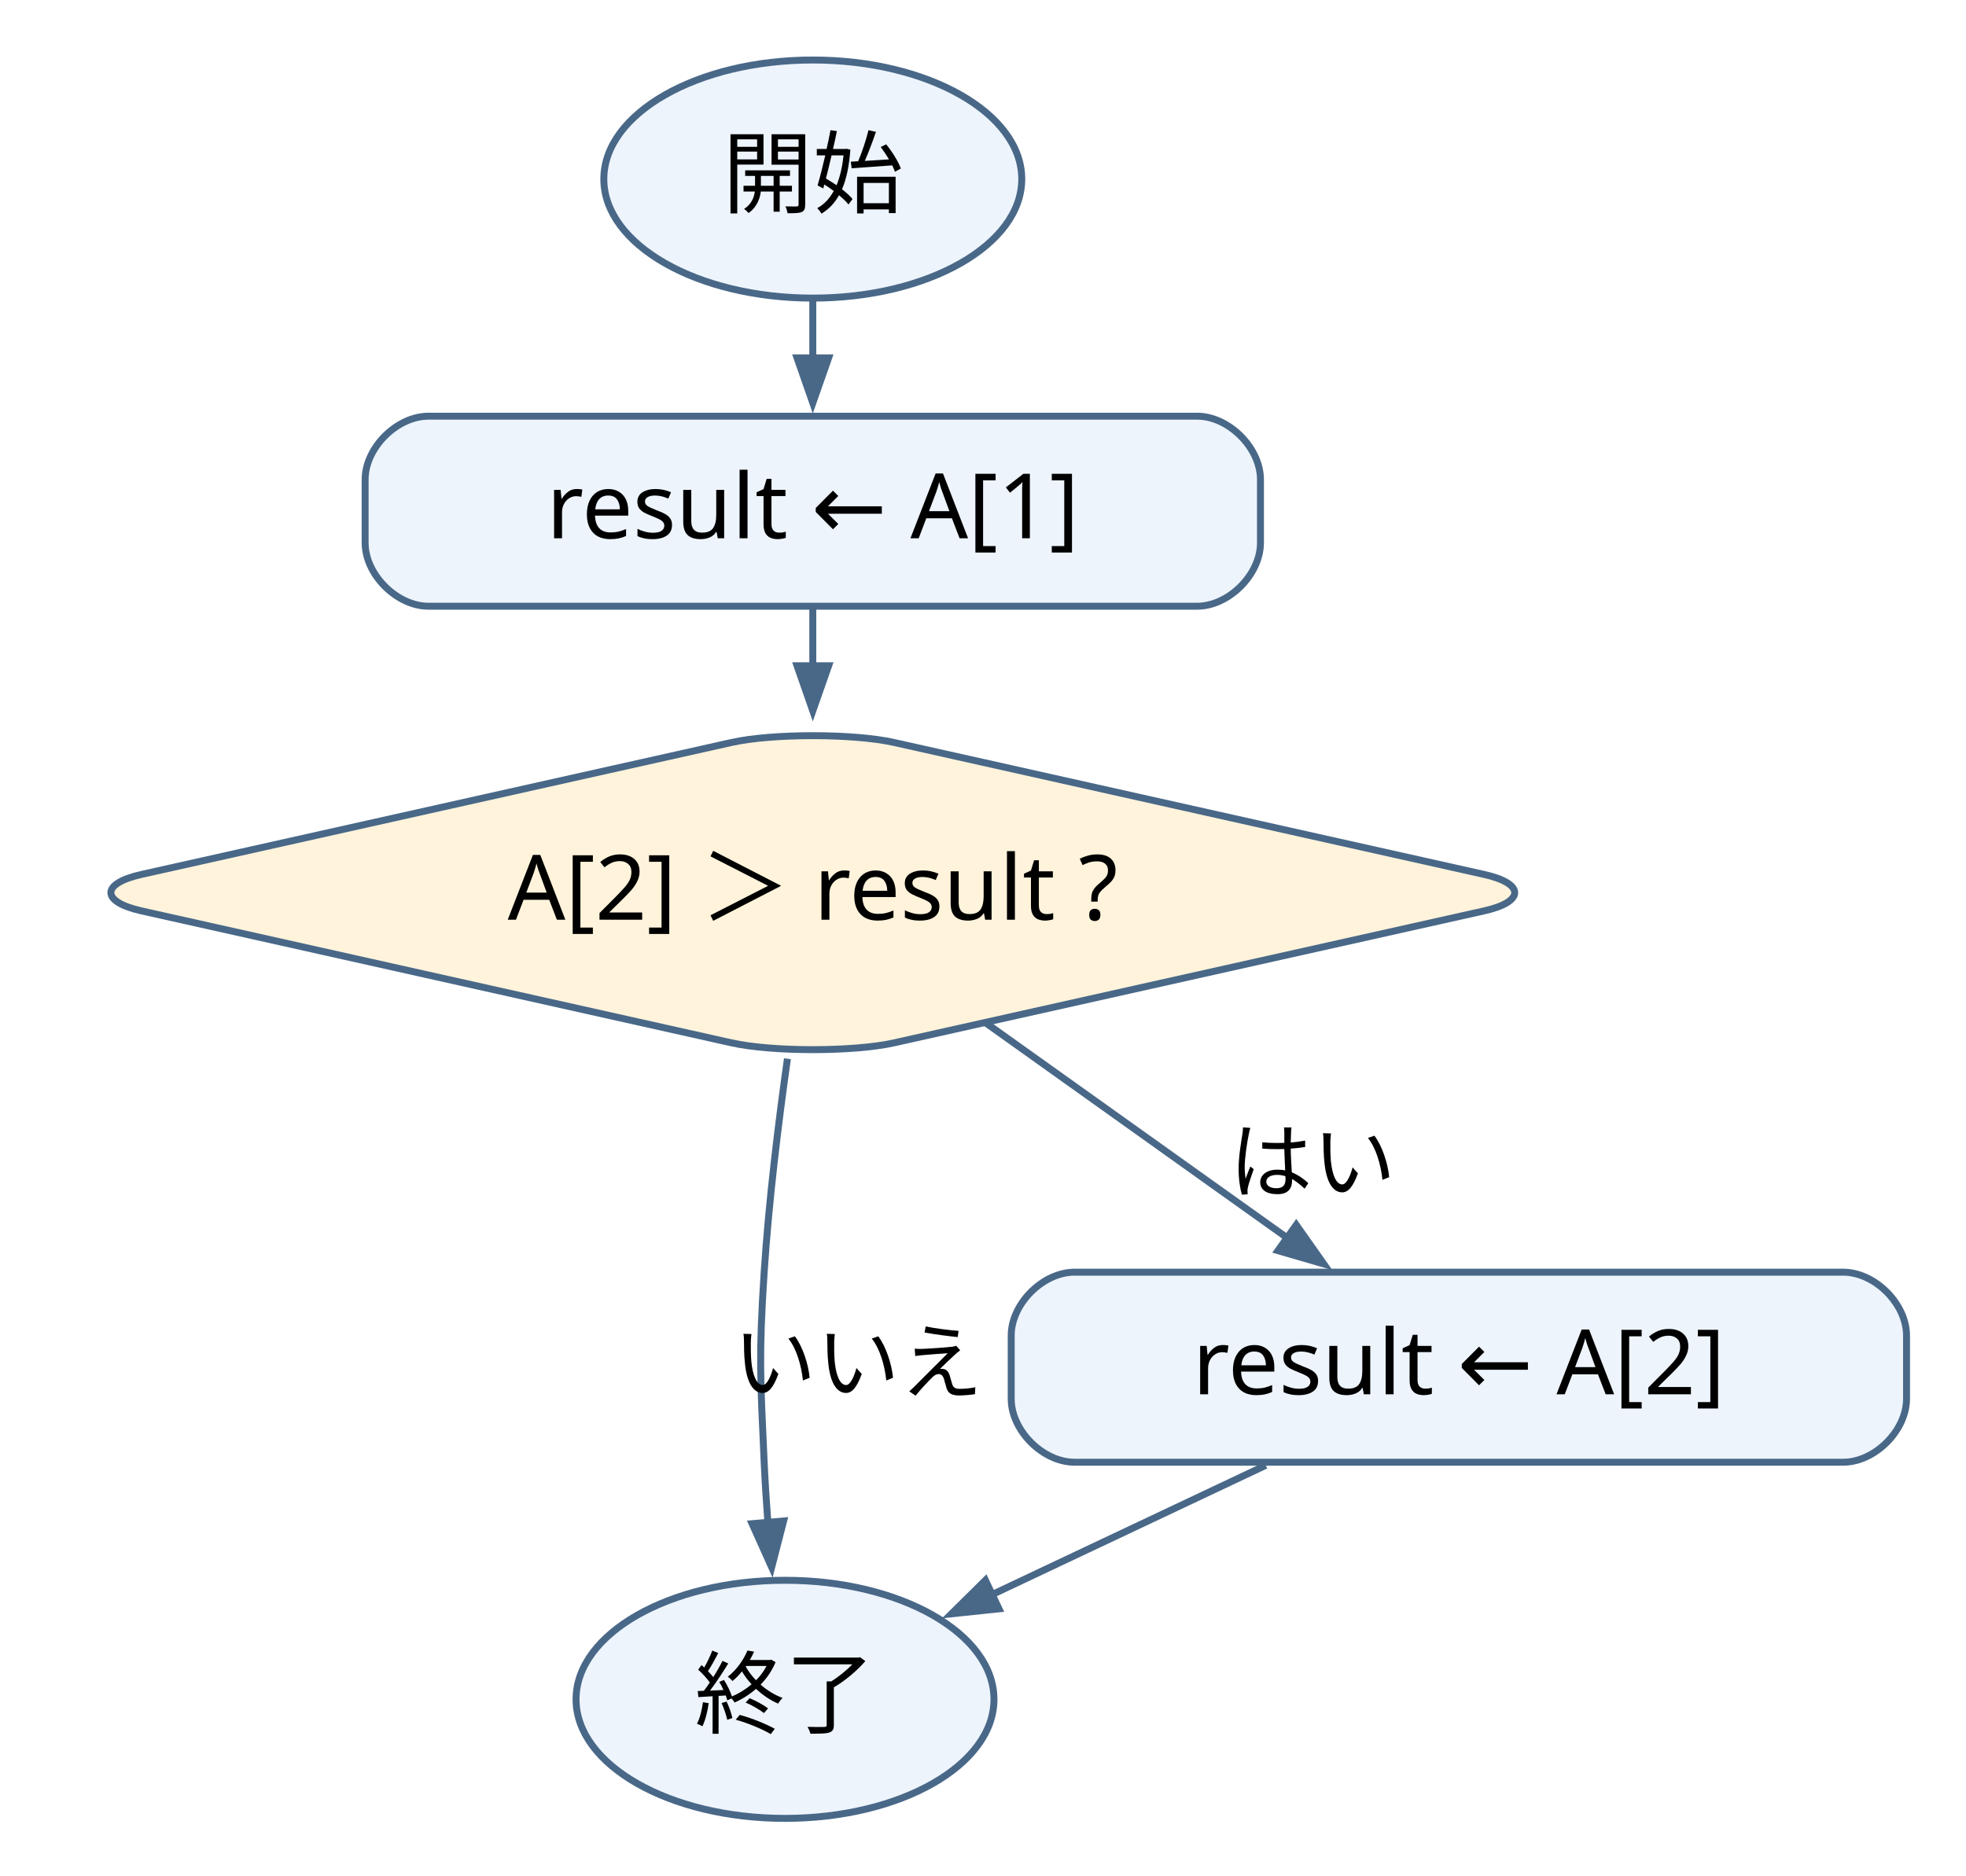
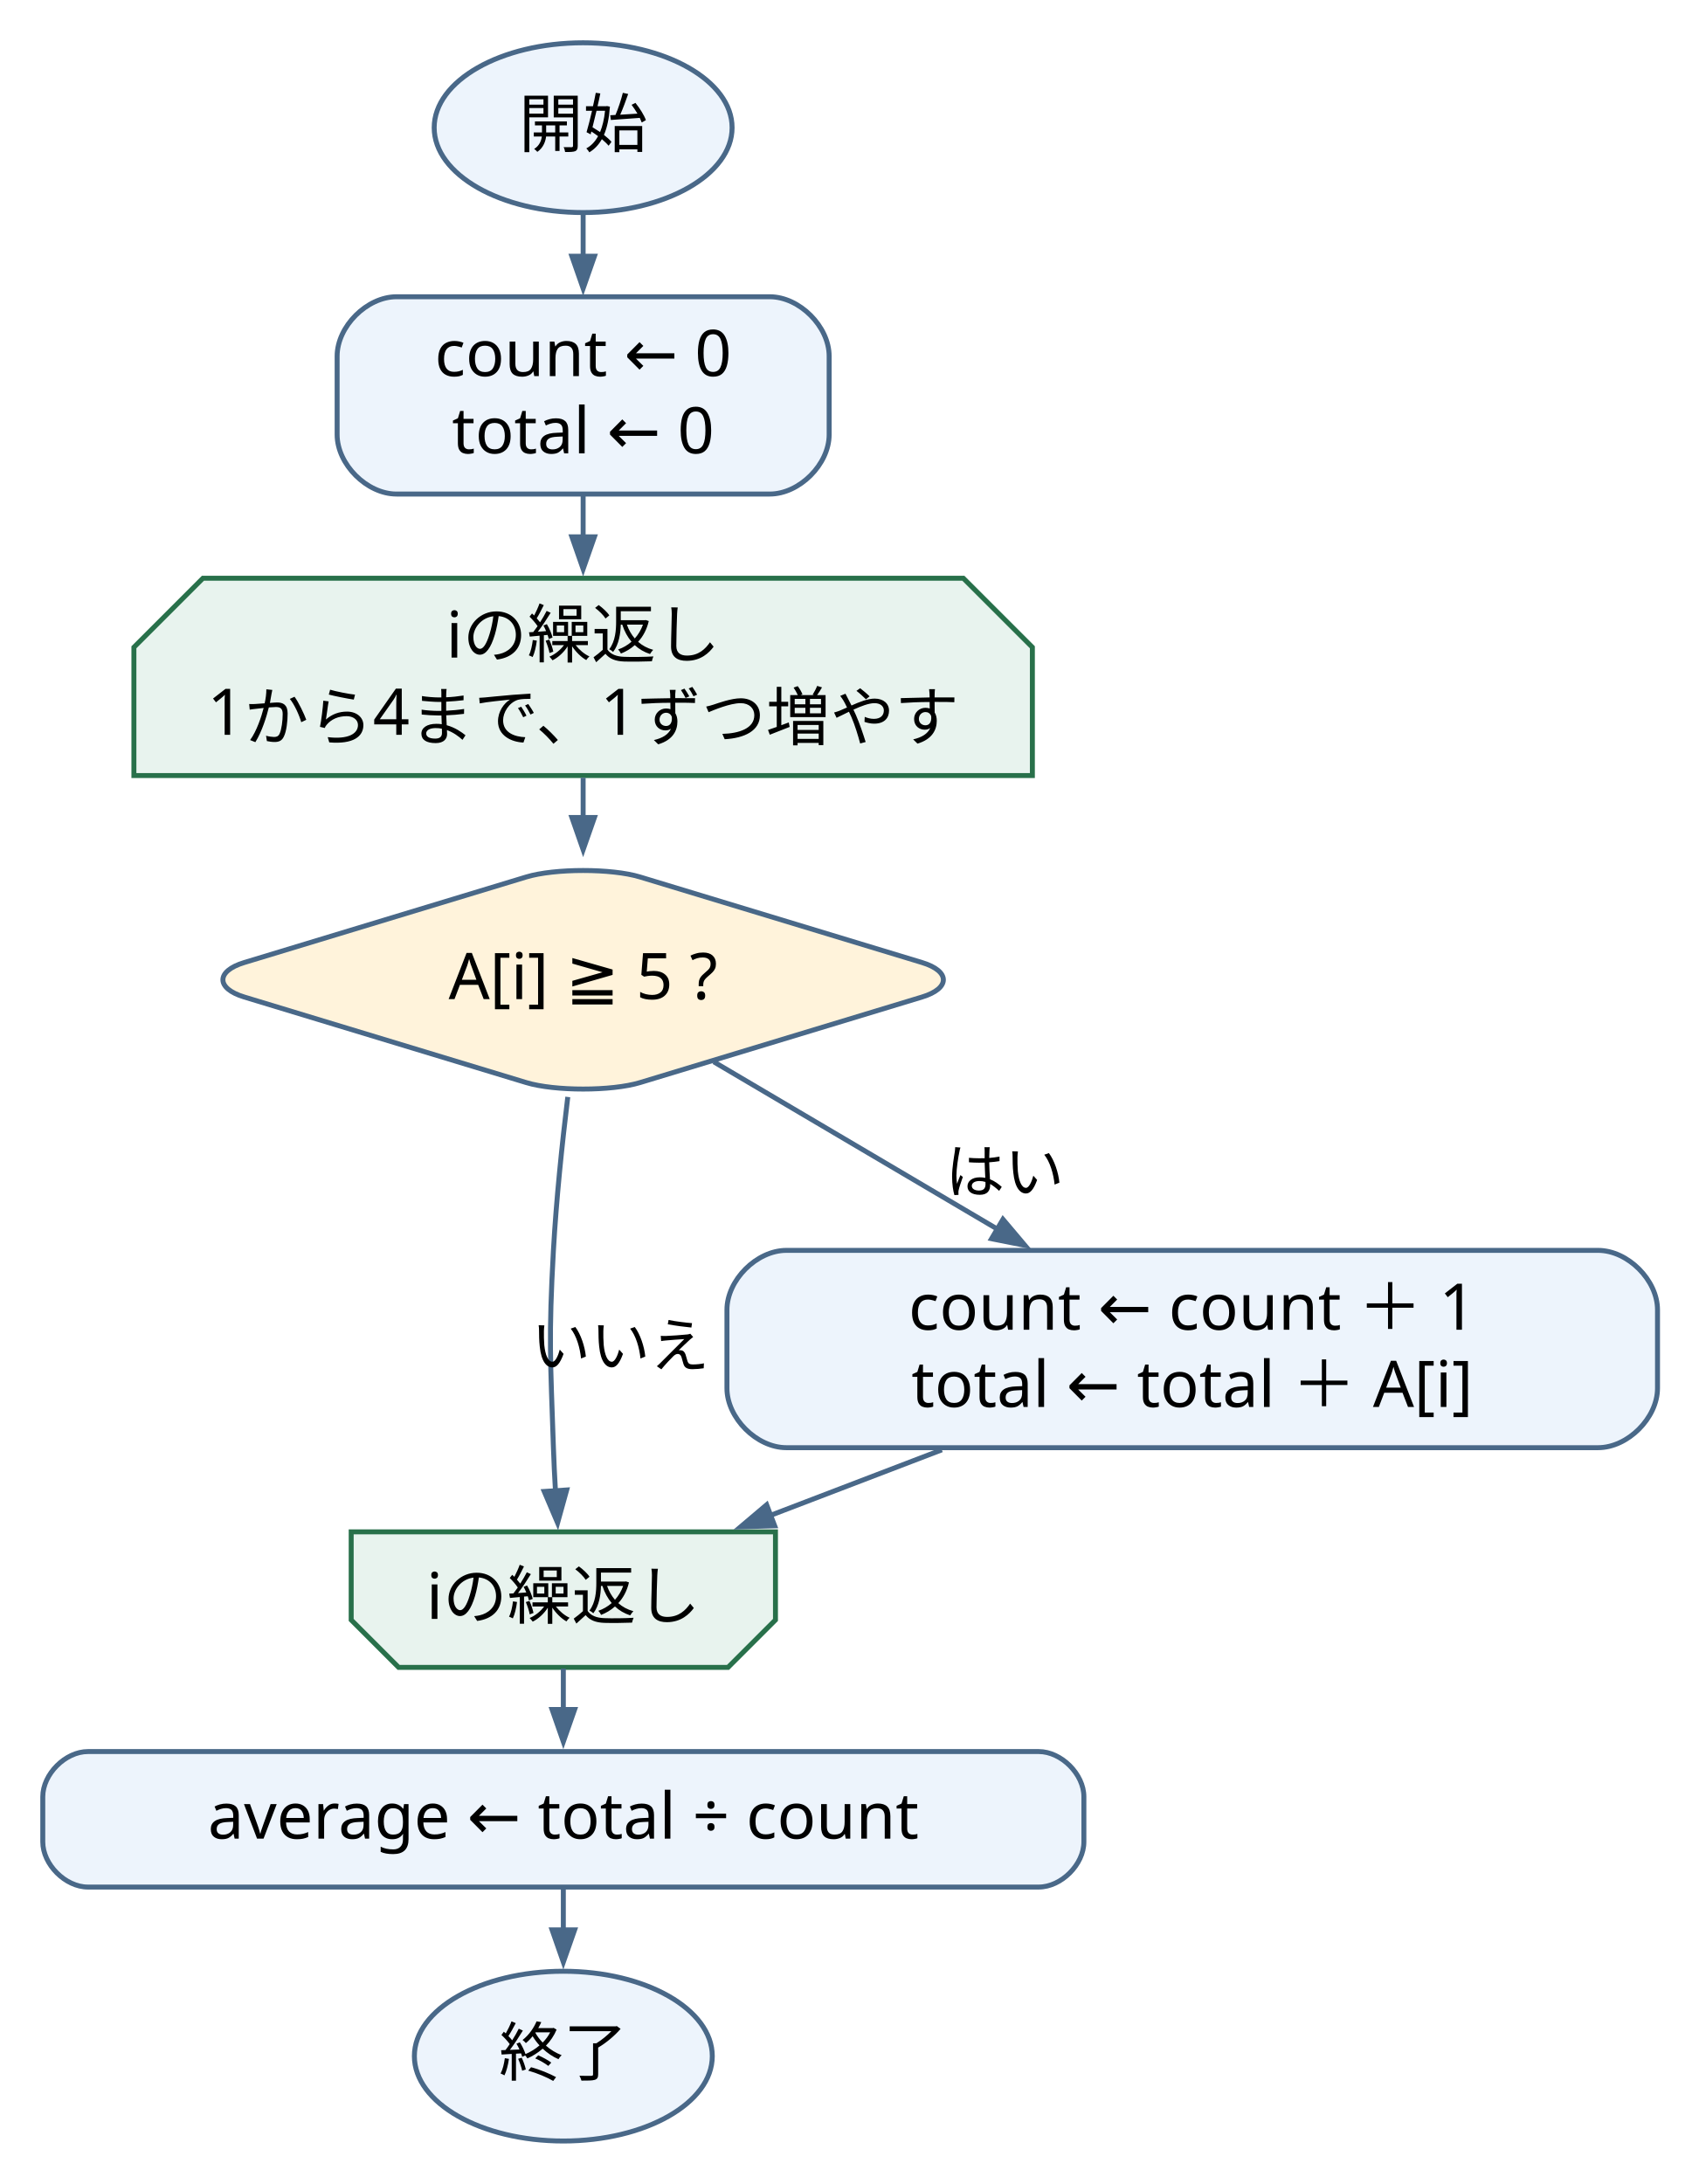
- <svg xmlns="http://www.w3.org/2000/svg" width="283pt" height="270pt" viewBox="0.00 0.00 283.00 270.00">
-   <g id="graph0" class="graph" transform="scale(1 1) rotate(0) translate(8.64 261.8)">
+ <svg xmlns="http://www.w3.org/2000/svg" width="343pt" height="441pt" viewBox="0.00 0.00 343.00 441.00">
+   <g id="graph0" class="graph" transform="scale(1 1) rotate(0) translate(8.64 432.32)">
    <g id="node1" class="node">
-       <ellipse fill="#edf4fc" stroke="#496888" cx="104.36" cy="-17.14" rx="30.08" ry="17.14" />
-       <text xml:space="preserve" text-anchor="middle" x="104.36" y="-13.24" font-family="Meiryo" font-size="13.00">終了</text>
+       <ellipse fill="#edf4fc" stroke="#496888" cx="105.12" cy="-17.14" rx="30.08" ry="17.14" />
+       <text xml:space="preserve" text-anchor="middle" x="105.12" y="-13.24" font-family="Meiryo" font-size="13.00">終了</text>
    </g>
    <g id="node2" class="node">
-       <path fill="#fff3db" stroke="#496888" d="M96.65,-154.9C96.65,-154.9 11.71,-135.9 11.71,-135.9 5.86,-134.59 5.86,-131.97 11.71,-130.66 11.71,-130.66 96.65,-111.66 96.65,-111.66 102.5,-110.35 114.22,-110.35 120.07,-111.66 120.07,-111.66 205.01,-130.66 205.01,-130.66 210.86,-131.97 210.86,-134.59 205.01,-135.9 205.01,-135.9 120.07,-154.9 120.07,-154.9 114.22,-156.21 102.5,-156.21 96.65,-154.9" />
-       <text xml:space="preserve" text-anchor="middle" x="108.36" y="-129.38" font-family="Meiryo" font-size="13.00">A[2] ＞ result ?</text>
+       <path fill="#edf4fc" stroke="#496888" d="M201.12,-78.64C201.12,-78.64 9.12,-78.64 9.12,-78.64 4.56,-78.64 0,-74.08 0,-69.52 0,-69.52 0,-60.4 0,-60.4 0,-55.84 4.56,-51.28 9.12,-51.28 9.12,-51.28 201.12,-51.28 201.12,-51.28 205.68,-51.28 210.24,-55.84 210.24,-60.4 210.24,-60.4 210.24,-69.52 210.24,-69.52 210.24,-74.08 205.68,-78.64 201.12,-78.64" />
+       <text xml:space="preserve" text-anchor="middle" x="105.12" y="-61.06" font-family="Meiryo" font-size="13.00">average ← total ÷ count</text>
+     </g>
+     <g id="edge1" class="edge">
+       <path fill="none" stroke="#496888" d="M105.12,-50.95C105.12,-48.25 105.12,-45.33 105.12,-42.37" />
+       <polygon fill="#496888" stroke="#496888" points="107.4,-42.63 105.12,-36.13 102.85,-42.63 107.4,-42.63" />
+     </g>
+     <g id="node3" class="node loopend">
+       <polygon fill="#e8f3ee" stroke="#28704a" points="62.28,-123.00 147.96,-123.00 147.96,-105.22 138.38,-95.64 71.86,-95.64 62.28,-105.22" />
+       <text xml:space="preserve" text-anchor="middle" x="105.12" y="-105.42" font-family="Meiryo" font-size="13.00">iの繰返し</text>
+     </g>
+     <g id="edge2" class="edge">
+       <path fill="none" stroke="#496888" d="M105.12,-95.38C105.12,-92.72 105.12,-89.86 105.12,-86.99" />
+       <polygon fill="#496888" stroke="#496888" points="107.4,-87.13 105.12,-80.63 102.85,-87.13 107.4,-87.13" />
+     </g>
+     <g id="node4" class="node">
+       <path fill="#fff3db" stroke="#496888" d="M97.64,-255.24C97.64,-255.24 40.68,-237.96 40.68,-237.96 34.94,-236.22 34.94,-232.74 40.68,-231 40.68,-231 97.64,-213.72 97.64,-213.72 103.38,-211.98 114.86,-211.98 120.6,-213.72 120.6,-213.72 177.56,-231 177.56,-231 183.3,-232.74 183.3,-236.22 177.56,-237.96 177.56,-237.96 120.6,-255.24 120.6,-255.24 114.86,-256.98 103.38,-256.98 97.64,-255.24" />
+       <text xml:space="preserve" text-anchor="middle" x="109.12" y="-230.58" font-family="Meiryo" font-size="13.00">A[i] ≧ 5 ?</text>
+     </g>
+     <g id="edge5" class="edge">
+       <path fill="none" stroke="#496888" d="M106.02,-210.82C104.86,-201.28 103.69,-190.04 103.12,-179.84 102.13,-162.16 102.52,-157.7 103.12,-140 103.21,-137.18 103.36,-134.21 103.53,-131.28" />
+       <polygon fill="#496888" stroke="#496888" points="105.8,-131.46 103.96,-124.82 101.26,-131.16 105.8,-131.46" />
+       <text xml:space="preserve" text-anchor="middle" x="116.62" y="-156.32" font-family="Meiryo" font-size="12.00">いいえ</text>
+     </g>
+     <g id="node5" class="node">
+       <path fill="#edf4fc" stroke="#496888" d="M314.08,-179.84C314.08,-179.84 150.16,-179.84 150.16,-179.84 144.16,-179.84 138.16,-173.84 138.16,-167.84 138.16,-167.84 138.16,-152 138.16,-152 138.16,-146 144.16,-140 150.16,-140 150.16,-140 314.08,-140 314.08,-140 320.08,-140 326.08,-146 326.08,-152 326.08,-152 326.08,-167.84 326.08,-167.84 326.08,-173.84 320.08,-179.84 314.08,-179.84" />
+       <text xml:space="preserve" text-anchor="middle" x="232.12" y="-163.82" font-family="Meiryo" font-size="13.00">count ← count ＋ 1</text>
+       <text xml:space="preserve" text-anchor="middle" x="232.12" y="-148.22" font-family="Meiryo" font-size="13.00">total ← total ＋ A[i]</text>
+     </g>
+     <g id="edge4" class="edge">
+       <path fill="none" stroke="#496888" d="M135.51,-217.91C152.23,-208.05 174.16,-195.11 192.9,-184.06" />
+       <polygon fill="#496888" stroke="#496888" points="193.9,-186.11 198.34,-180.85 191.59,-182.19 193.9,-186.11" />
+       <text xml:space="preserve" text-anchor="middle" x="194.25" y="-191.44" font-family="Meiryo" font-size="12.00">はい</text>
    </g>
    <g id="edge3" class="edge">
-       <path fill="none" stroke="#496888" d="M104.71,-109.37C103.37,-99.89 102.02,-88.76 101.36,-78.64 100.57,-66.51 100.81,-63.43 101.36,-51.28 101.49,-48.4 101.68,-45.38 101.91,-42.39" />
-       <polygon fill="#496888" stroke="#496888" points="104.16,-42.82 102.44,-36.15 99.62,-42.43 104.16,-42.82" />
-       <text xml:space="preserve" text-anchor="middle" x="114.86" y="-61.36" font-family="Meiryo" font-size="12.00">いいえ</text>
+       <path fill="none" stroke="#496888" d="M181.56,-139.57C170.1,-135.19 158.04,-130.57 146.98,-126.34" />
+       <polygon fill="#496888" stroke="#496888" points="147.8,-124.22 140.92,-124.02 146.18,-128.47 147.8,-124.22" />
    </g>
-     <g id="node3" class="node">
-       <path fill="#edf4fc" stroke="#496888" d="M256.68,-78.64C256.68,-78.64 146.04,-78.64 146.04,-78.64 141.48,-78.64 136.92,-74.08 136.92,-69.52 136.92,-69.52 136.92,-60.4 136.92,-60.4 136.92,-55.84 141.48,-51.28 146.04,-51.28 146.04,-51.28 256.68,-51.28 256.68,-51.28 261.24,-51.28 265.8,-55.84 265.8,-60.4 265.8,-60.4 265.8,-69.52 265.8,-69.52 265.8,-74.08 261.24,-78.64 256.68,-78.64" />
-       <text xml:space="preserve" text-anchor="middle" x="201.36" y="-61.06" font-family="Meiryo" font-size="13.00">result ← A[2]</text>
+     <g id="node6" class="node loopstart">
+       <polygon fill="#e8f3ee" stroke="#28704a" points="18.40,-275.72 18.40,-301.62 32.34,-315.56 185.90,-315.56 199.84,-301.62 199.84,-275.72" />
+       <text xml:space="preserve" text-anchor="middle" x="109.12" y="-299.54" font-family="Meiryo" font-size="13.00">iの繰返し</text>
+       <text xml:space="preserve" text-anchor="middle" x="109.12" y="-283.94" font-family="Meiryo" font-size="13.00">1から4まで、1ずつ増やす</text>
    </g>
-     <g id="edge2" class="edge">
-       <path fill="none" stroke="#496888" d="M133.28,-114.51C146.78,-104.88 163.4,-93.03 176.84,-83.44" />
-       <polygon fill="#496888" stroke="#496888" points="177.95,-85.45 181.92,-79.82 175.31,-81.74 177.95,-85.45" />
-       <text xml:space="preserve" text-anchor="middle" x="180.28" y="-90.24" font-family="Meiryo" font-size="12.00">はい</text>
+     <g id="edge6" class="edge">
+       <path fill="none" stroke="#496888" d="M109.12,-275.27C109.12,-272.63 109.12,-269.86 109.12,-267.07" />
+       <polygon fill="#496888" stroke="#496888" points="111.4,-267.25 109.12,-260.75 106.85,-267.25 111.4,-267.25" />
    </g>
-     <g id="edge1" class="edge">
-       <path fill="none" stroke="#496888" d="M173.56,-50.83C161.21,-44.99 146.65,-38.12 134.08,-32.18" />
-       <polygon fill="#496888" stroke="#496888" points="135.16,-30.17 128.31,-29.45 133.21,-34.29 135.16,-30.17" />
+     <g id="node7" class="node">
+       <path fill="#edf4fc" stroke="#496888" d="M146.8,-372.4C146.8,-372.4 71.44,-372.4 71.44,-372.4 65.44,-372.4 59.44,-366.4 59.44,-360.4 59.44,-360.4 59.44,-344.56 59.44,-344.56 59.44,-338.56 65.44,-332.56 71.44,-332.56 71.44,-332.56 146.8,-332.56 146.8,-332.56 152.8,-332.56 158.8,-338.56 158.8,-344.56 158.8,-344.56 158.8,-360.4 158.8,-360.4 158.8,-366.4 152.8,-372.4 146.8,-372.4" />
+       <text xml:space="preserve" text-anchor="middle" x="109.12" y="-356.38" font-family="Meiryo" font-size="13.00">count ← 0</text>
+       <text xml:space="preserve" text-anchor="middle" x="109.12" y="-340.78" font-family="Meiryo" font-size="13.00">total ← 0</text>
    </g>
-     <g id="node4" class="node">
-       <path fill="#edf4fc" stroke="#496888" d="M163.68,-201.88C163.68,-201.88 53.04,-201.88 53.04,-201.88 48.48,-201.88 43.92,-197.32 43.92,-192.76 43.92,-192.76 43.92,-183.64 43.92,-183.64 43.92,-179.08 48.48,-174.52 53.04,-174.52 53.04,-174.52 163.68,-174.52 163.68,-174.52 168.24,-174.52 172.8,-179.08 172.8,-183.64 172.8,-183.64 172.8,-192.76 172.8,-192.76 172.8,-197.32 168.24,-201.88 163.68,-201.88" />
-       <text xml:space="preserve" text-anchor="middle" x="108.36" y="-184.3" font-family="Meiryo" font-size="13.00">result ← A[1]</text>
+     <g id="edge7" class="edge">
+       <path fill="none" stroke="#496888" d="M109.12,-332.3C109.12,-329.56 109.12,-326.7 109.12,-323.84" />
+       <polygon fill="#496888" stroke="#496888" points="111.4,-323.92 109.12,-317.42 106.85,-323.92 111.4,-323.92" />
    </g>
-     <g id="edge4" class="edge">
-       <path fill="none" stroke="#496888" d="M108.36,-174.12C108.36,-171.52 108.36,-168.68 108.36,-165.76" />
-       <polygon fill="#496888" stroke="#496888" points="110.64,-165.95 108.36,-159.45 106.09,-165.95 110.64,-165.95" />
+     <g id="node8" class="node">
+       <ellipse fill="#edf4fc" stroke="#496888" cx="109.12" cy="-406.54" rx="30.08" ry="17.14" />
+       <text xml:space="preserve" text-anchor="middle" x="109.12" y="-402.64" font-family="Meiryo" font-size="13.00">開始</text>
    </g>
-     <g id="node5" class="node">
-       <ellipse fill="#edf4fc" stroke="#496888" cx="108.36" cy="-236.02" rx="30.08" ry="17.14" />
-       <text xml:space="preserve" text-anchor="middle" x="108.36" y="-232.12" font-family="Meiryo" font-size="13.00">開始</text>
-     </g>
-     <g id="edge5" class="edge">
-       <path fill="none" stroke="#496888" d="M108.36,-218.48C108.36,-215.81 108.36,-213.02 108.36,-210.27" />
-       <polygon fill="#496888" stroke="#496888" points="110.64,-210.28 108.36,-203.78 106.09,-210.28 110.64,-210.28" />
+     <g id="edge8" class="edge">
+       <path fill="none" stroke="#496888" d="M109.12,-389.07C109.12,-386.28 109.12,-383.33 109.12,-380.36" />
+       <polygon fill="#496888" stroke="#496888" points="111.4,-380.58 109.12,-374.08 106.85,-380.58 111.4,-380.58" />
    </g>
  </g>
</svg>
